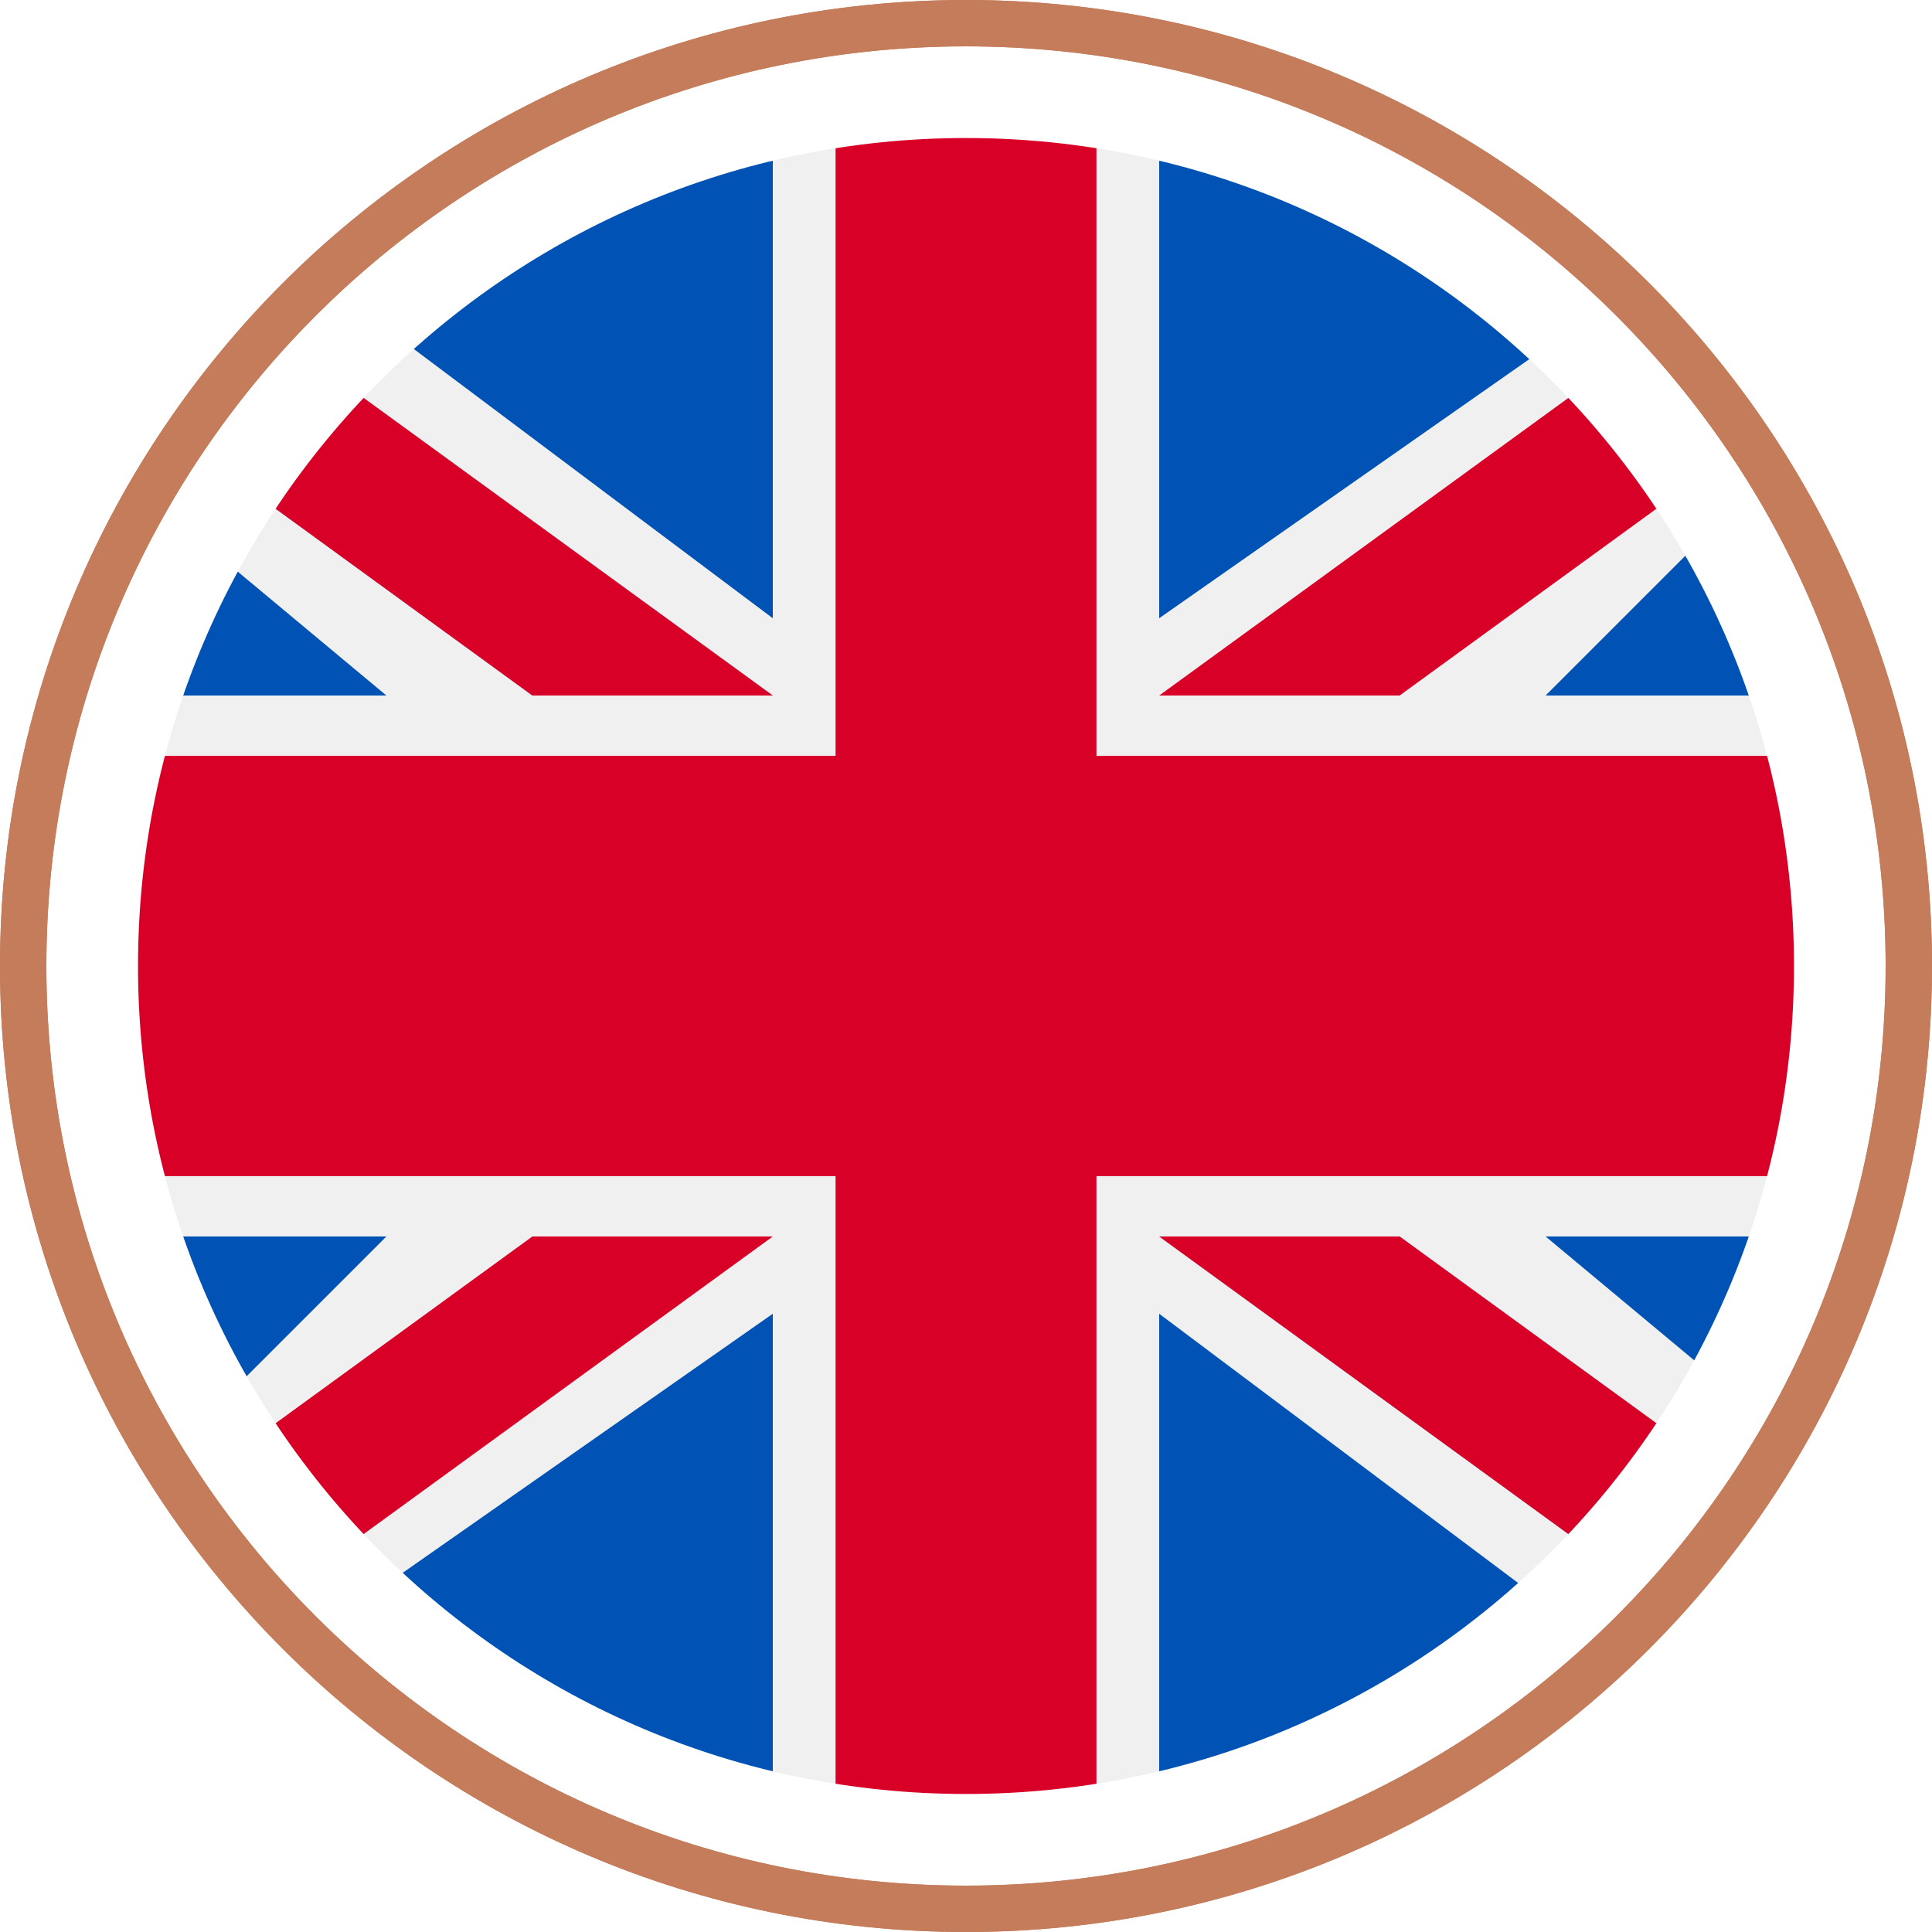
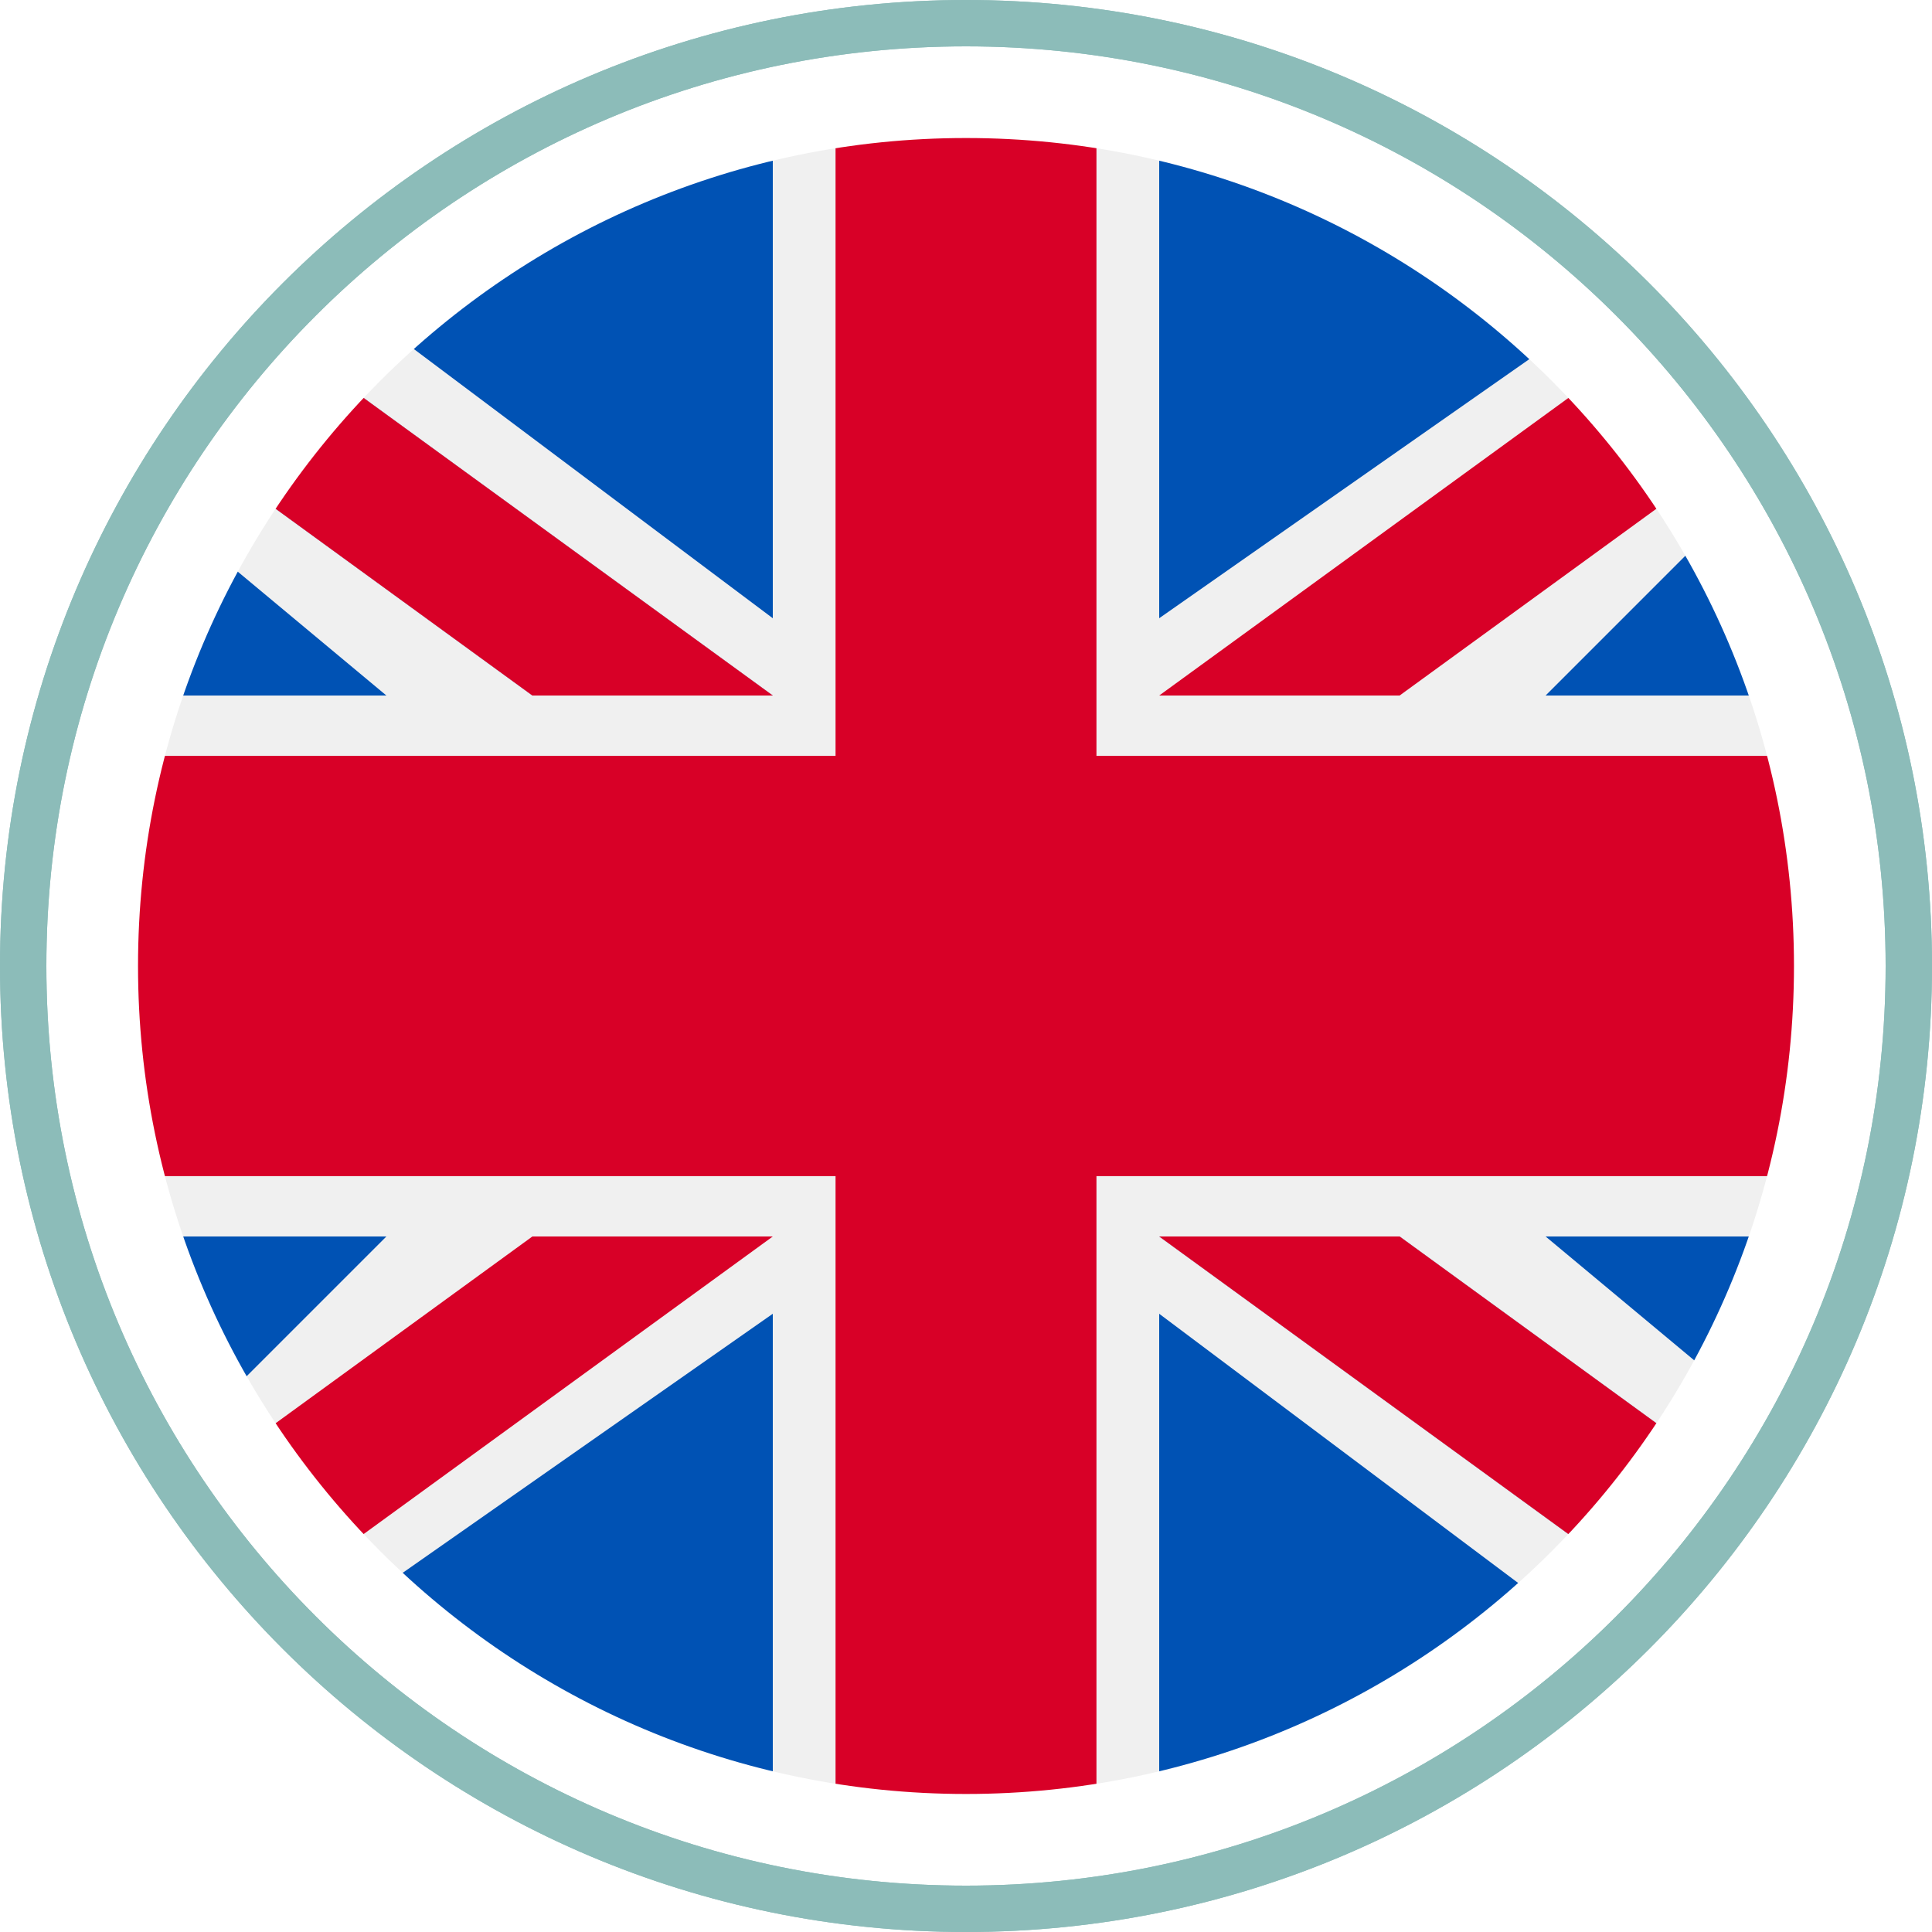
<svg xmlns="http://www.w3.org/2000/svg" width="25" height="25" viewBox="0 0 25 25" fill="none">
-   <circle cx="12.5" cy="12.5" r="12.2" stroke="#C47C5A" stroke-width="0.6" />
-   <circle cx="12.5" cy="12.5" r="12.2" stroke="#C47C5A" stroke-width="0.6" />
+   <circle cx="12.5" cy="12.5" r="12.2" stroke="#8cbcb9" stroke-width="0.6" />
+   <circle cx="12.5" cy="12.5" r="12.2" stroke="#8cbcb9" stroke-width="0.6" />
  <mask id="mask2" mask-type="alpha" maskUnits="userSpaceOnUse" x="1" y="1" width="23" height="23">
    <circle cx="12.5" cy="12.5" r="10.714" fill="#C4C4C4" />
  </mask>
  <g mask="url(#mask2)">
    <path d="M26 1H-1V24H26V1Z" fill="#F0F0F0" />
    <path d="M14.188 -2H10.812V9.781H-1V15.219H10.812V27H14.188V15.219H26V9.781H14.188V-2Z" fill="#D80027" />
    <path d="M20 16L26 21V16H20Z" fill="#0052B4" />
    <path d="M15 16L26 24V21.738L18.111 16H15Z" fill="#0052B4" />
    <path d="M23 23L15 17V23H23Z" fill="#0052B4" />
    <path d="M15 16L26 24V21.738L18.111 16H15Z" fill="#F0F0F0" />
    <path d="M15 16L26 24V21.738L18.111 16H15Z" fill="#D80027" />
    <path d="M5 16L1 20V16H5Z" fill="#0052B4" />
    <path d="M10 17V24H0L10 17Z" fill="#0052B4" />
    <path d="M6.889 16L-1 21.738V24L10 16H6.889Z" fill="#D80027" />
    <path d="M5 9L-1 4V9H5Z" fill="#0052B4" />
    <path d="M10 9L-1 1V3.262L6.889 9H10Z" fill="#0052B4" />
    <path d="M2 2L10 8V2H2Z" fill="#0052B4" />
    <path d="M10 9L-1 1V3.262L6.889 9H10Z" fill="#F0F0F0" />
    <path d="M10 9L-1 1V3.262L6.889 9H10Z" fill="#D80027" />
    <path d="M20 9L24 5V9H20Z" fill="#0052B4" />
    <path d="M15 8V1H25L15 8Z" fill="#0052B4" />
    <path d="M18.111 9L26 3.262V1L15 9H18.111Z" fill="#D80027" />
  </g>
</svg>
